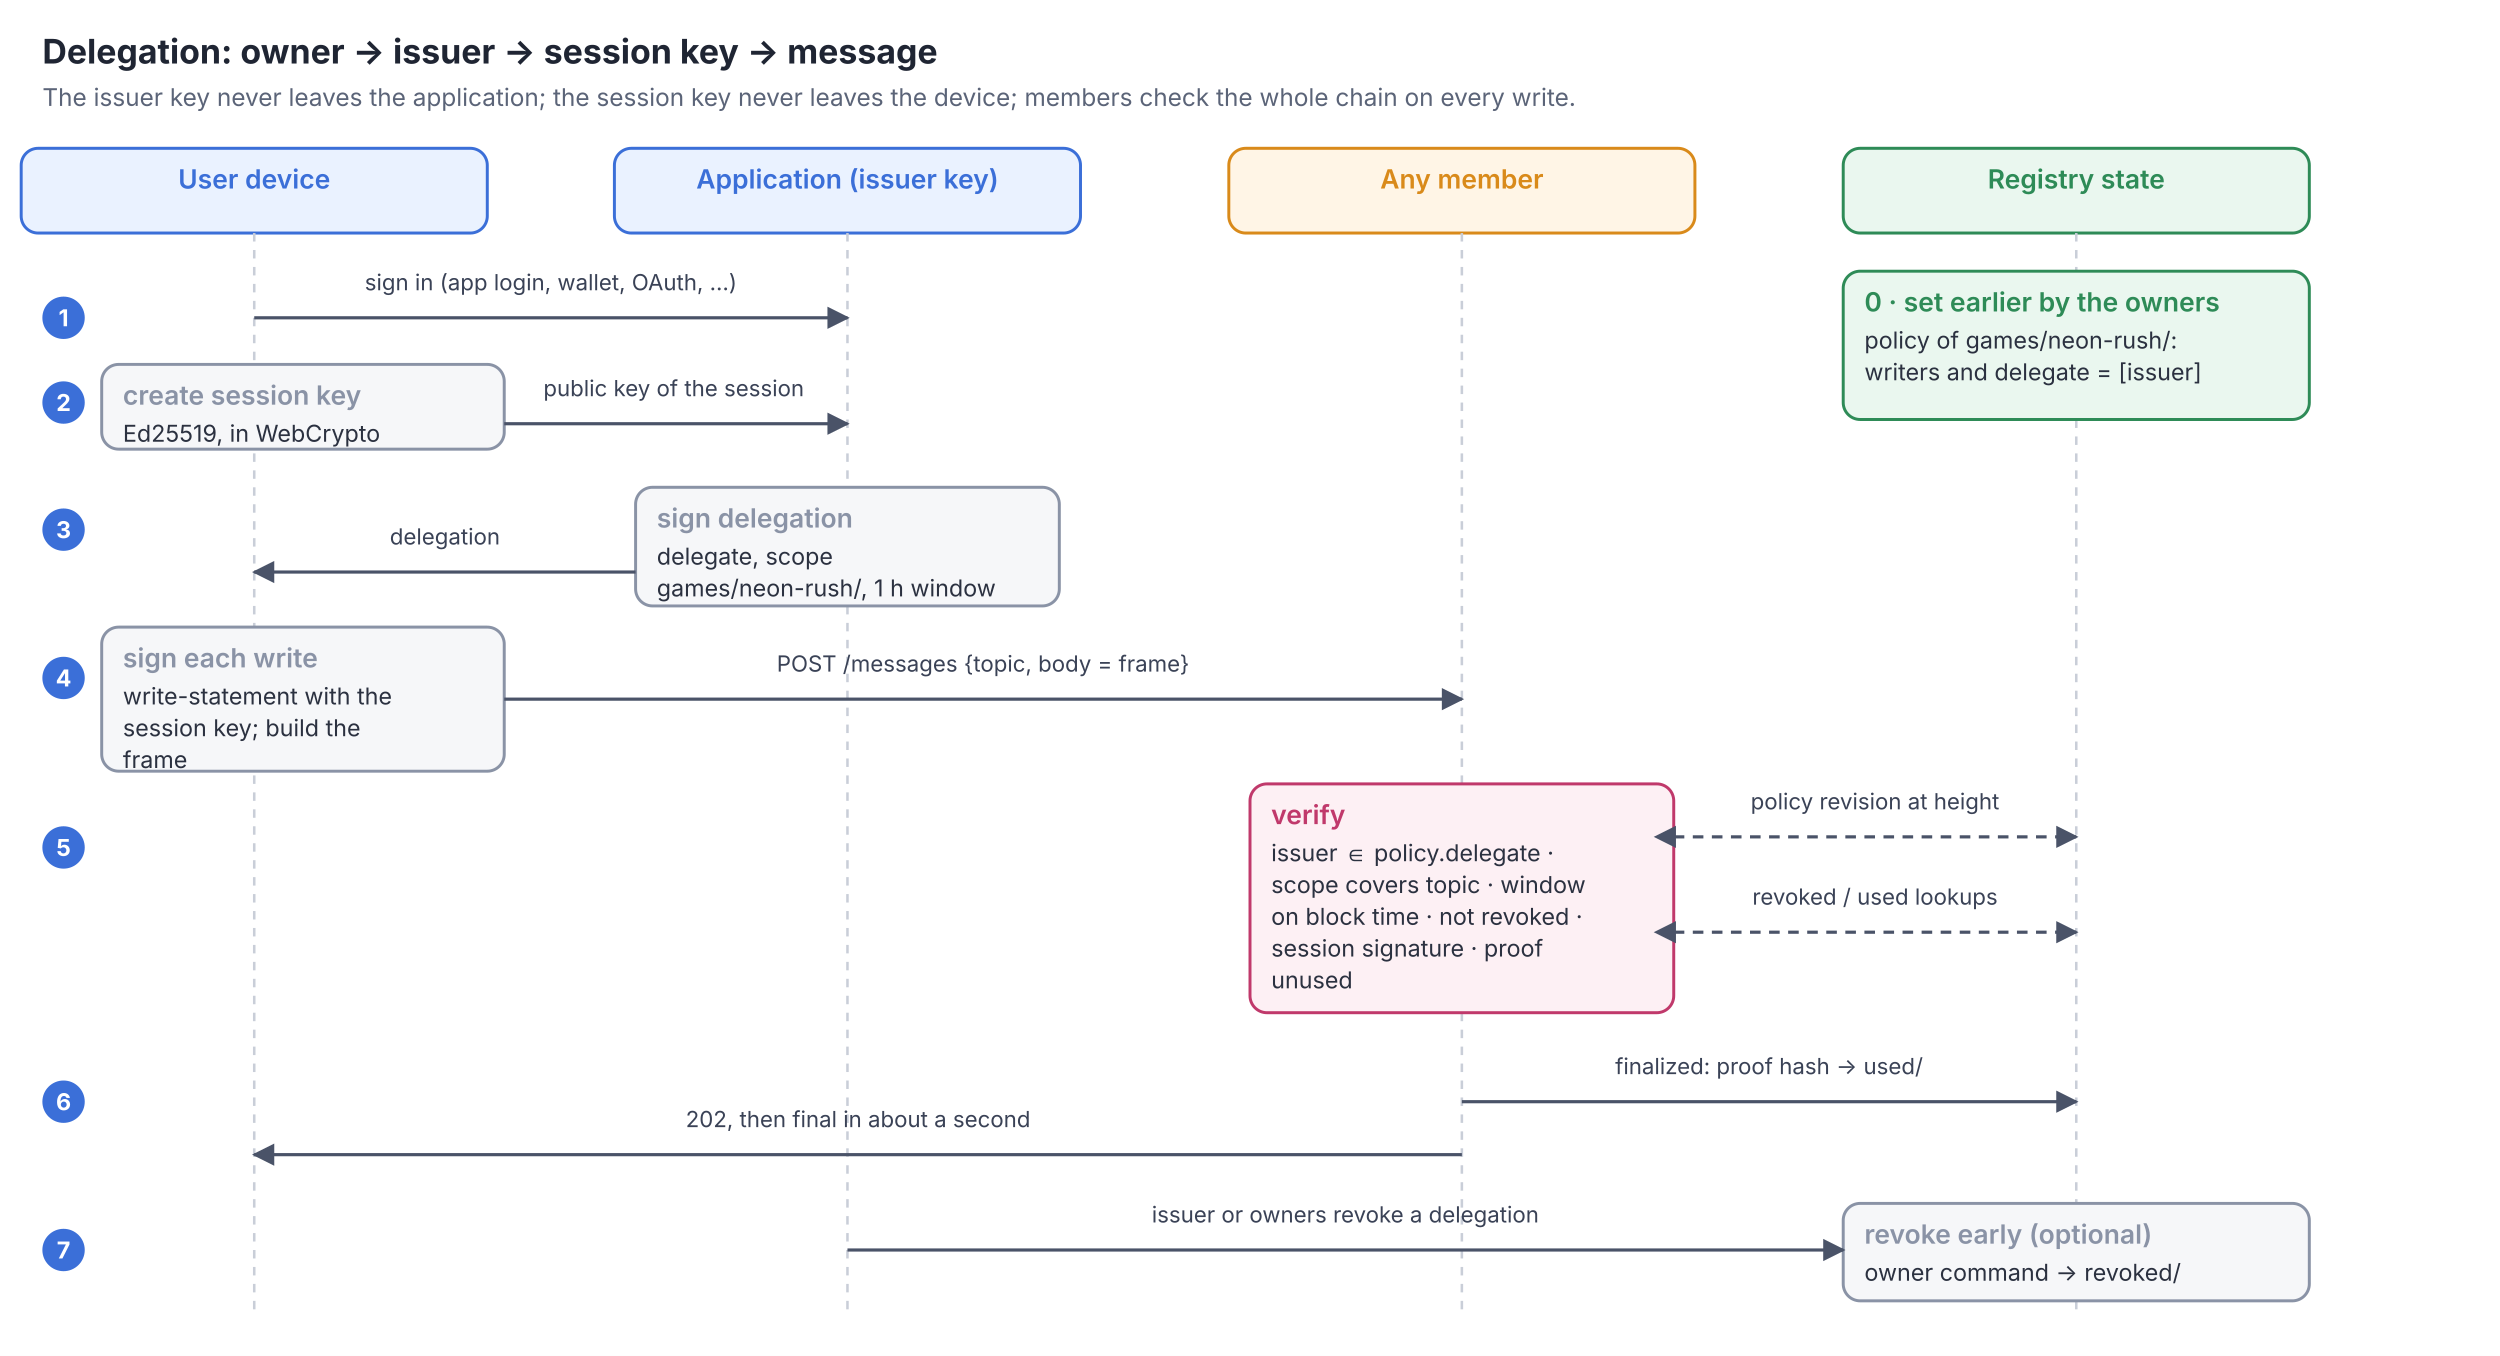
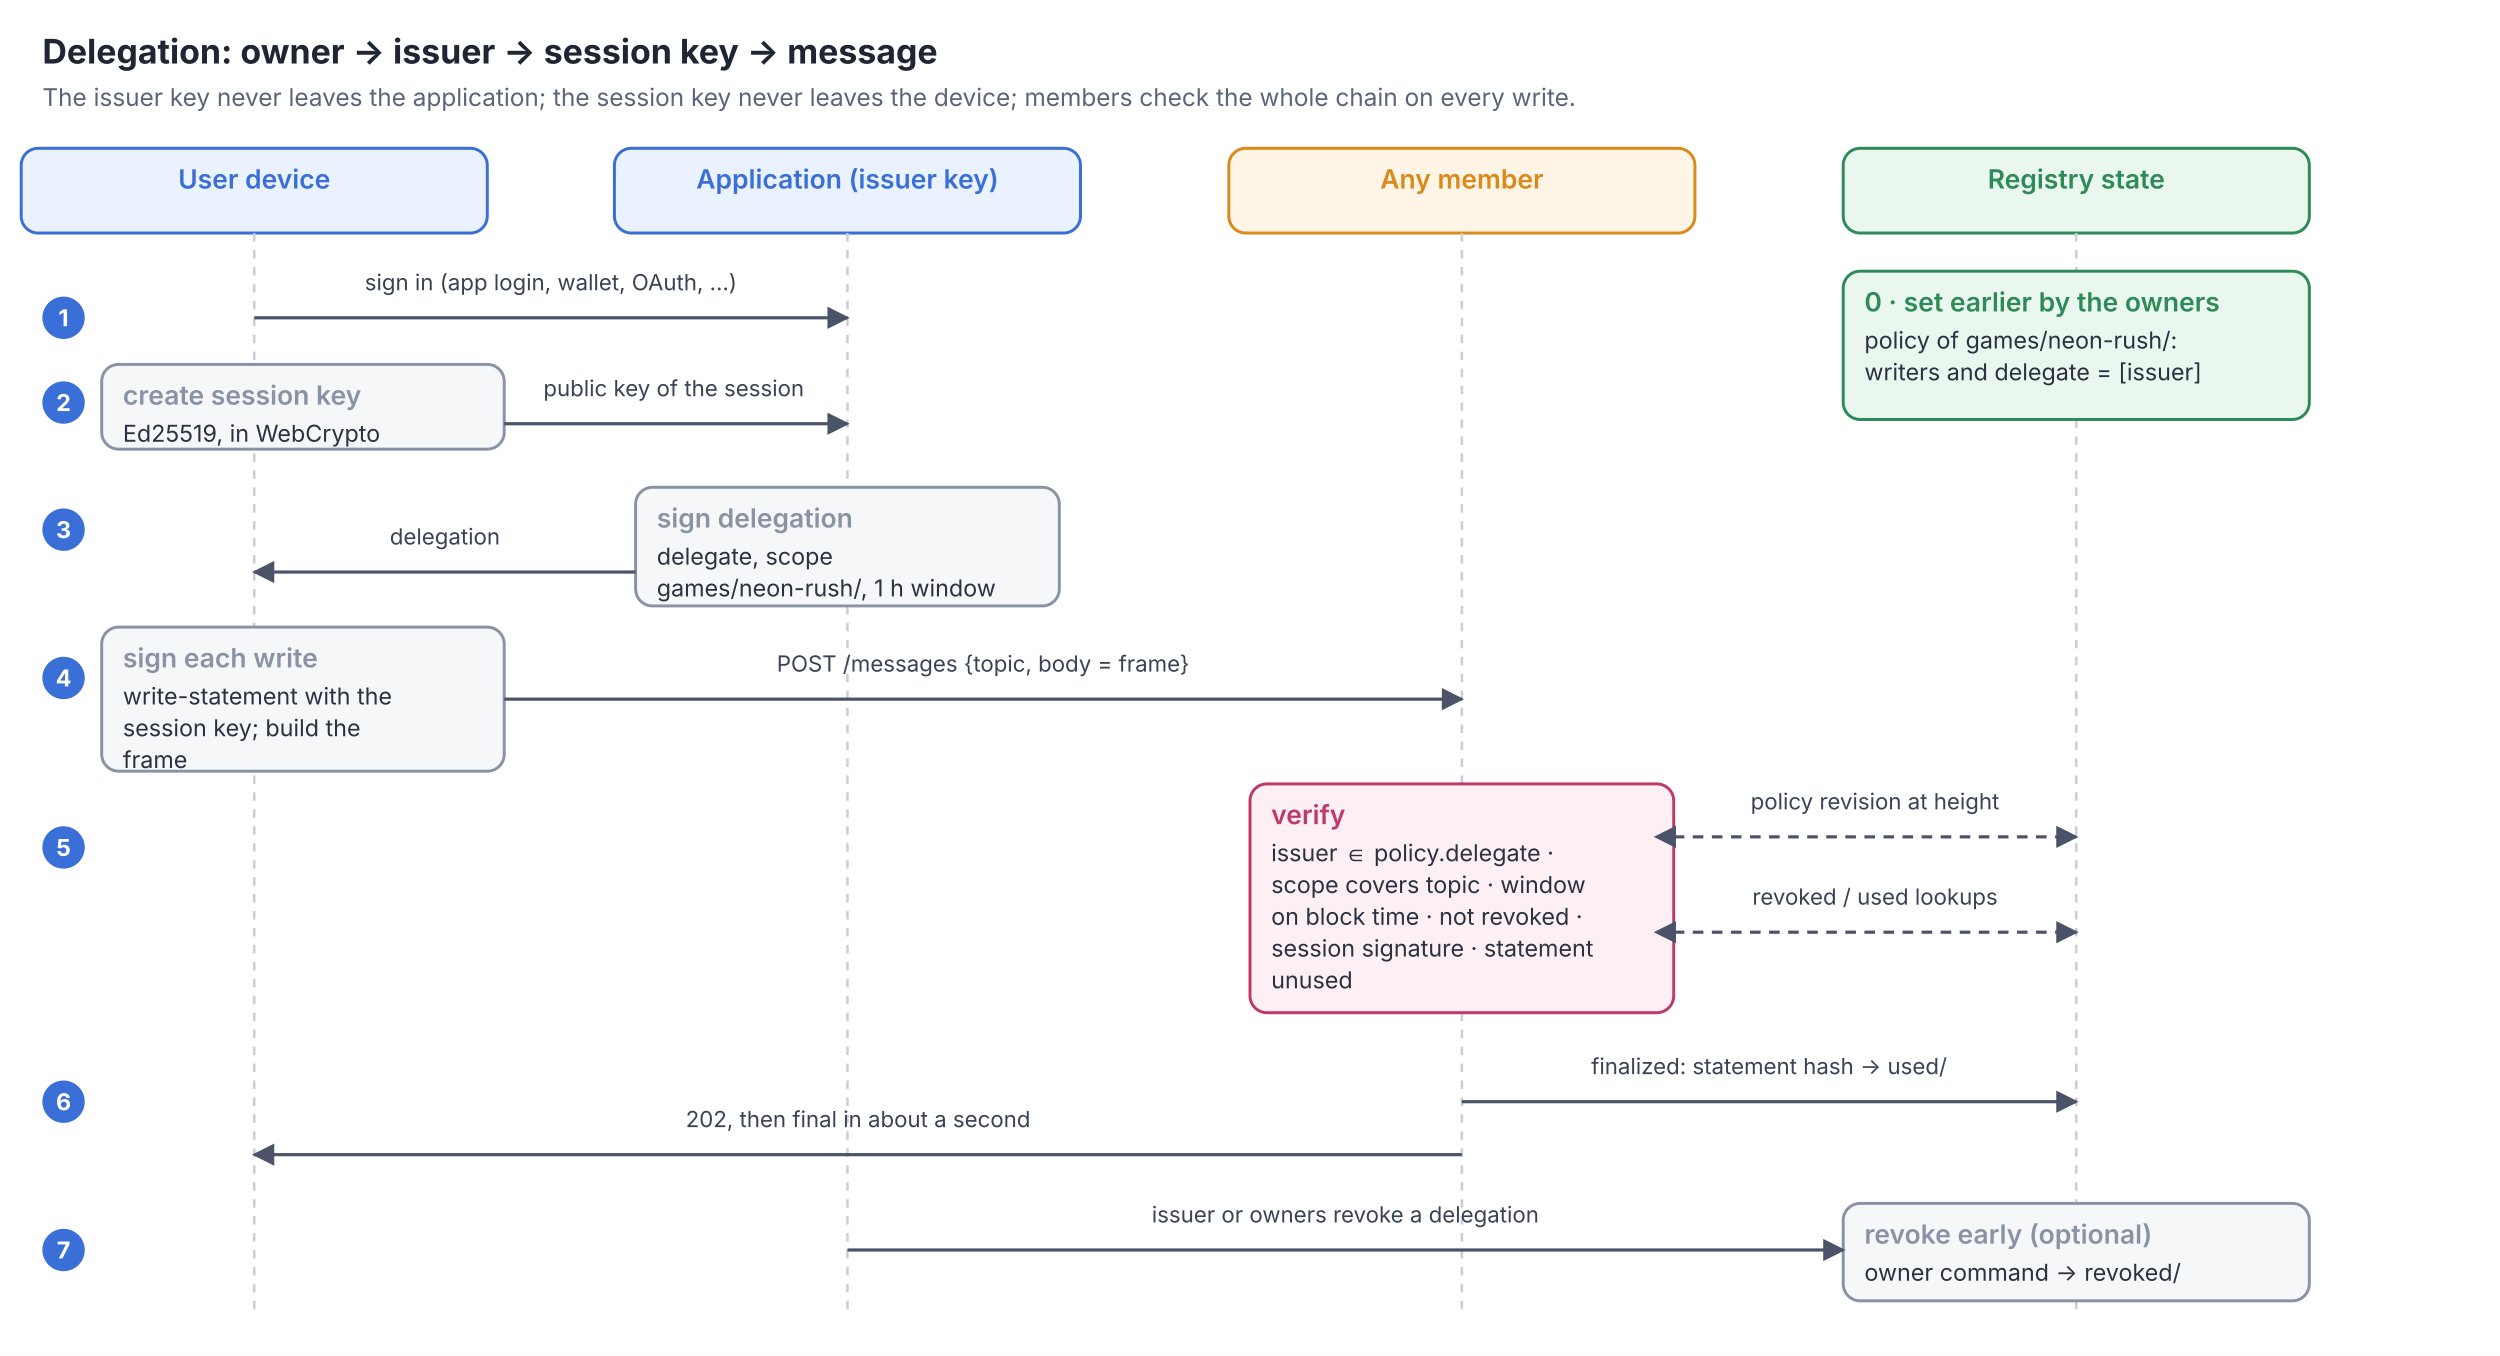
<svg xmlns="http://www.w3.org/2000/svg" width="1180" height="640" viewBox="0 0 1180 640" role="img" aria-label="ADR-039 delegation flow from app login to a verified write">
  <defs>
    <marker id="arrow" viewBox="0 0 10 10" refX="9" refY="5" markerWidth="7" markerHeight="7" orient="auto-start-reverse">
      <path d="M 0 0 L 10 5 L 0 10 z" fill="#4a5368" />
    </marker>
    <marker id="arrowStart" viewBox="0 0 10 10" refX="1" refY="5" markerWidth="7" markerHeight="7" orient="auto-start-reverse">
      <path d="M 0 0 L 10 5 L 0 10 z" fill="#4a5368" />
    </marker>
  </defs>
  <rect x="0" y="0" width="1180" height="640" fill="#ffffff" />
  <text x="20" y="30" font-family="Inter, 'Segoe UI', Helvetica, Arial, sans-serif" font-size="16" font-weight="700" fill="#1f2533" text-anchor="start">Delegation: owner → issuer → session key → message</text>
  <text x="20" y="50" font-family="Inter, 'Segoe UI', Helvetica, Arial, sans-serif" font-size="11.5" font-weight="normal" fill="#5b6478" text-anchor="start">The issuer key never leaves the application; the session key never leaves the device; members check the whole chain on every write.</text>
  <rect x="10" y="70" width="220" height="40" rx="8" fill="#eaf2ff" stroke="#3b6fd8" stroke-width="1.4" />
  <text x="120.0" y="89.0" font-family="Inter, 'Segoe UI', Helvetica, Arial, sans-serif" font-size="12.5" font-weight="600" fill="#3b6fd8" text-anchor="middle">User device</text>
  <line x1="120" y1="110" x2="120" y2="620" stroke="#c9ced8" stroke-width="1.2" stroke-dasharray="4 4" />
  <rect x="290" y="70" width="220" height="40" rx="8" fill="#eaf2ff" stroke="#3b6fd8" stroke-width="1.4" />
  <text x="400.0" y="89.0" font-family="Inter, 'Segoe UI', Helvetica, Arial, sans-serif" font-size="12.5" font-weight="600" fill="#3b6fd8" text-anchor="middle">Application (issuer key)</text>
  <line x1="400" y1="110" x2="400" y2="620" stroke="#c9ced8" stroke-width="1.2" stroke-dasharray="4 4" />
  <rect x="580" y="70" width="220" height="40" rx="8" fill="#fff5e6" stroke="#d98a1a" stroke-width="1.4" />
  <text x="690.0" y="89.0" font-family="Inter, 'Segoe UI', Helvetica, Arial, sans-serif" font-size="12.5" font-weight="600" fill="#d98a1a" text-anchor="middle">Any member</text>
  <line x1="690" y1="110" x2="690" y2="620" stroke="#c9ced8" stroke-width="1.2" stroke-dasharray="4 4" />
  <rect x="870" y="70" width="220" height="40" rx="8" fill="#eaf7ef" stroke="#2e8b57" stroke-width="1.4" />
  <text x="980.0" y="89.0" font-family="Inter, 'Segoe UI', Helvetica, Arial, sans-serif" font-size="12.5" font-weight="600" fill="#2e8b57" text-anchor="middle">Registry state</text>
  <line x1="980" y1="110" x2="980" y2="620" stroke="#c9ced8" stroke-width="1.2" stroke-dasharray="4 4" />
  <rect x="870" y="128" width="220" height="70" rx="8" fill="#eaf7ef" stroke="#2e8b57" stroke-width="1.4" />
  <text x="880" y="147.0" font-family="Inter, 'Segoe UI', Helvetica, Arial, sans-serif" font-size="12.5" font-weight="600" fill="#2e8b57" text-anchor="start">0 · set earlier by the owners</text>
  <text x="880" y="164.5" font-family="Inter, 'Segoe UI', Helvetica, Arial, sans-serif" font-size="11" font-weight="normal" fill="#2b3140" text-anchor="start">policy of games/neon-rush/:</text>
  <text x="880" y="179.5" font-family="Inter, 'Segoe UI', Helvetica, Arial, sans-serif" font-size="11" font-weight="normal" fill="#2b3140" text-anchor="start">writers and delegate = [issuer]</text>
  <circle cx="30" cy="150" r="10" fill="#3b6fd8" />
  <text x="30" y="154" font-family="Inter, 'Segoe UI', Helvetica, Arial, sans-serif" font-size="11" font-weight="700" fill="#ffffff" text-anchor="middle">1</text>
  <path d="M 120 150 L 400 150" fill="none" stroke="#4a5368" stroke-width="1.5" marker-end="url(#arrow)" />
  <text x="260" y="137.0" font-family="Inter, 'Segoe UI', Helvetica, Arial, sans-serif" font-size="10.5" font-weight="normal" fill="#3a4256" text-anchor="middle">sign in (app login, wallet, OAuth, …)</text>
  <circle cx="30" cy="190" r="10" fill="#3b6fd8" />
  <text x="30" y="194" font-family="Inter, 'Segoe UI', Helvetica, Arial, sans-serif" font-size="11" font-weight="700" fill="#ffffff" text-anchor="middle">2</text>
  <rect x="48" y="172" width="190" height="40" rx="8" fill="#f6f7f9" stroke="#8a93a6" stroke-width="1.4" />
  <text x="58" y="191.0" font-family="Inter, 'Segoe UI', Helvetica, Arial, sans-serif" font-size="12.5" font-weight="600" fill="#8a93a6" text-anchor="start">create session key</text>
  <text x="58" y="208.5" font-family="Inter, 'Segoe UI', Helvetica, Arial, sans-serif" font-size="11" font-weight="normal" fill="#2b3140" text-anchor="start">Ed25519, in WebCrypto</text>
  <path d="M 238 200 L 400 200" fill="none" stroke="#4a5368" stroke-width="1.5" marker-end="url(#arrow)" />
  <text x="318" y="187.0" font-family="Inter, 'Segoe UI', Helvetica, Arial, sans-serif" font-size="10.5" font-weight="normal" fill="#3a4256" text-anchor="middle">public key of the session</text>
  <circle cx="30" cy="250" r="10" fill="#3b6fd8" />
  <text x="30" y="254" font-family="Inter, 'Segoe UI', Helvetica, Arial, sans-serif" font-size="11" font-weight="700" fill="#ffffff" text-anchor="middle">3</text>
  <rect x="300" y="230" width="200" height="56" rx="8" fill="#f6f7f9" stroke="#8a93a6" stroke-width="1.4" />
  <text x="310" y="249.0" font-family="Inter, 'Segoe UI', Helvetica, Arial, sans-serif" font-size="12.5" font-weight="600" fill="#8a93a6" text-anchor="start">sign delegation</text>
  <text x="310" y="266.5" font-family="Inter, 'Segoe UI', Helvetica, Arial, sans-serif" font-size="11" font-weight="normal" fill="#2b3140" text-anchor="start">delegate, scope</text>
  <text x="310" y="281.5" font-family="Inter, 'Segoe UI', Helvetica, Arial, sans-serif" font-size="11" font-weight="normal" fill="#2b3140" text-anchor="start">games/neon-rush/, 1 h window</text>
  <path d="M 300 270 L 120 270" fill="none" stroke="#4a5368" stroke-width="1.5" marker-end="url(#arrow)" />
  <text x="210" y="257.0" font-family="Inter, 'Segoe UI', Helvetica, Arial, sans-serif" font-size="10.5" font-weight="normal" fill="#3a4256" text-anchor="middle">delegation</text>
  <circle cx="30" cy="320" r="10" fill="#3b6fd8" />
  <text x="30" y="324" font-family="Inter, 'Segoe UI', Helvetica, Arial, sans-serif" font-size="11" font-weight="700" fill="#ffffff" text-anchor="middle">4</text>
  <rect x="48" y="296" width="190" height="68" rx="8" fill="#f6f7f9" stroke="#8a93a6" stroke-width="1.4" />
  <text x="58" y="315.0" font-family="Inter, 'Segoe UI', Helvetica, Arial, sans-serif" font-size="12.5" font-weight="600" fill="#8a93a6" text-anchor="start">sign each write</text>
  <text x="58" y="332.5" font-family="Inter, 'Segoe UI', Helvetica, Arial, sans-serif" font-size="11" font-weight="normal" fill="#2b3140" text-anchor="start">write-statement with the</text>
  <text x="58" y="347.5" font-family="Inter, 'Segoe UI', Helvetica, Arial, sans-serif" font-size="11" font-weight="normal" fill="#2b3140" text-anchor="start">session key; build the</text>
  <text x="58" y="362.5" font-family="Inter, 'Segoe UI', Helvetica, Arial, sans-serif" font-size="11" font-weight="normal" fill="#2b3140" text-anchor="start">frame</text>
  <path d="M 238 330 L 690 330" fill="none" stroke="#4a5368" stroke-width="1.5" marker-end="url(#arrow)" />
  <text x="464" y="317.0" font-family="Inter, 'Segoe UI', Helvetica, Arial, sans-serif" font-size="10.5" font-weight="normal" fill="#3a4256" text-anchor="middle">POST /messages {topic, body = frame}</text>
  <circle cx="30" cy="400" r="10" fill="#3b6fd8" />
  <text x="30" y="404" font-family="Inter, 'Segoe UI', Helvetica, Arial, sans-serif" font-size="11" font-weight="700" fill="#ffffff" text-anchor="middle">5</text>
  <rect x="590" y="370" width="200" height="108" rx="8" fill="#fdf0f4" stroke="#c0396b" stroke-width="1.4" />
  <text x="600" y="389.0" font-family="Inter, 'Segoe UI', Helvetica, Arial, sans-serif" font-size="12.5" font-weight="600" fill="#c0396b" text-anchor="start">verify</text>
  <text x="600" y="406.5" font-family="Inter, 'Segoe UI', Helvetica, Arial, sans-serif" font-size="11" font-weight="normal" fill="#2b3140" text-anchor="start">issuer ∈ policy.delegate ·</text>
  <text x="600" y="421.5" font-family="Inter, 'Segoe UI', Helvetica, Arial, sans-serif" font-size="11" font-weight="normal" fill="#2b3140" text-anchor="start">scope covers topic · window</text>
  <text x="600" y="436.5" font-family="Inter, 'Segoe UI', Helvetica, Arial, sans-serif" font-size="11" font-weight="normal" fill="#2b3140" text-anchor="start">on block time · not revoked ·</text>
-   <text x="600" y="451.5" font-family="Inter, 'Segoe UI', Helvetica, Arial, sans-serif" font-size="11" font-weight="normal" fill="#2b3140" text-anchor="start">session signature · proof</text>
+   <text x="600" y="451.5" font-family="Inter, 'Segoe UI', Helvetica, Arial, sans-serif" font-size="11" font-weight="normal" fill="#2b3140" text-anchor="start">session signature · statement</text>
  <text x="600" y="466.5" font-family="Inter, 'Segoe UI', Helvetica, Arial, sans-serif" font-size="11" font-weight="normal" fill="#2b3140" text-anchor="start">unused</text>
  <path d="M 790 395 L 980 395" fill="none" stroke="#4a5368" stroke-width="1.5" stroke-dasharray="5 4" marker-end="url(#arrow)" marker-start="url(#arrowStart)" />
  <text x="885" y="382.0" font-family="Inter, 'Segoe UI', Helvetica, Arial, sans-serif" font-size="10.5" font-weight="normal" fill="#3a4256" text-anchor="middle">policy revision at height</text>
  <path d="M 790 440 L 980 440" fill="none" stroke="#4a5368" stroke-width="1.5" stroke-dasharray="5 4" marker-end="url(#arrow)" marker-start="url(#arrowStart)" />
  <text x="885" y="427.0" font-family="Inter, 'Segoe UI', Helvetica, Arial, sans-serif" font-size="10.5" font-weight="normal" fill="#3a4256" text-anchor="middle">revoked / used lookups</text>
  <circle cx="30" cy="520" r="10" fill="#3b6fd8" />
  <text x="30" y="524" font-family="Inter, 'Segoe UI', Helvetica, Arial, sans-serif" font-size="11" font-weight="700" fill="#ffffff" text-anchor="middle">6</text>
  <path d="M 690 520 L 980 520" fill="none" stroke="#4a5368" stroke-width="1.5" marker-end="url(#arrow)" />
-   <text x="835" y="507.0" font-family="Inter, 'Segoe UI', Helvetica, Arial, sans-serif" font-size="10.5" font-weight="normal" fill="#3a4256" text-anchor="middle">finalized: proof hash → used/</text>
+   <text x="835" y="507.0" font-family="Inter, 'Segoe UI', Helvetica, Arial, sans-serif" font-size="10.5" font-weight="normal" fill="#3a4256" text-anchor="middle">finalized: statement hash → used/</text>
  <path d="M 690 545 L 120 545" fill="none" stroke="#4a5368" stroke-width="1.5" marker-end="url(#arrow)" />
  <text x="405" y="532.0" font-family="Inter, 'Segoe UI', Helvetica, Arial, sans-serif" font-size="10.5" font-weight="normal" fill="#3a4256" text-anchor="middle">202, then final in about a second</text>
  <circle cx="30" cy="590" r="10" fill="#3b6fd8" />
  <text x="30" y="594" font-family="Inter, 'Segoe UI', Helvetica, Arial, sans-serif" font-size="11" font-weight="700" fill="#ffffff" text-anchor="middle">7</text>
  <rect x="870" y="568" width="220" height="46" rx="8" fill="#f6f7f9" stroke="#8a93a6" stroke-width="1.4" />
  <text x="880" y="587.0" font-family="Inter, 'Segoe UI', Helvetica, Arial, sans-serif" font-size="12.5" font-weight="600" fill="#8a93a6" text-anchor="start">revoke early (optional)</text>
  <text x="880" y="604.5" font-family="Inter, 'Segoe UI', Helvetica, Arial, sans-serif" font-size="11" font-weight="normal" fill="#2b3140" text-anchor="start">owner command → revoked/</text>
  <path d="M 400 590 L 870 590" fill="none" stroke="#4a5368" stroke-width="1.5" marker-end="url(#arrow)" />
  <text x="635" y="577.0" font-family="Inter, 'Segoe UI', Helvetica, Arial, sans-serif" font-size="10.5" font-weight="normal" fill="#3a4256" text-anchor="middle">issuer or owners revoke a delegation</text>
</svg>
